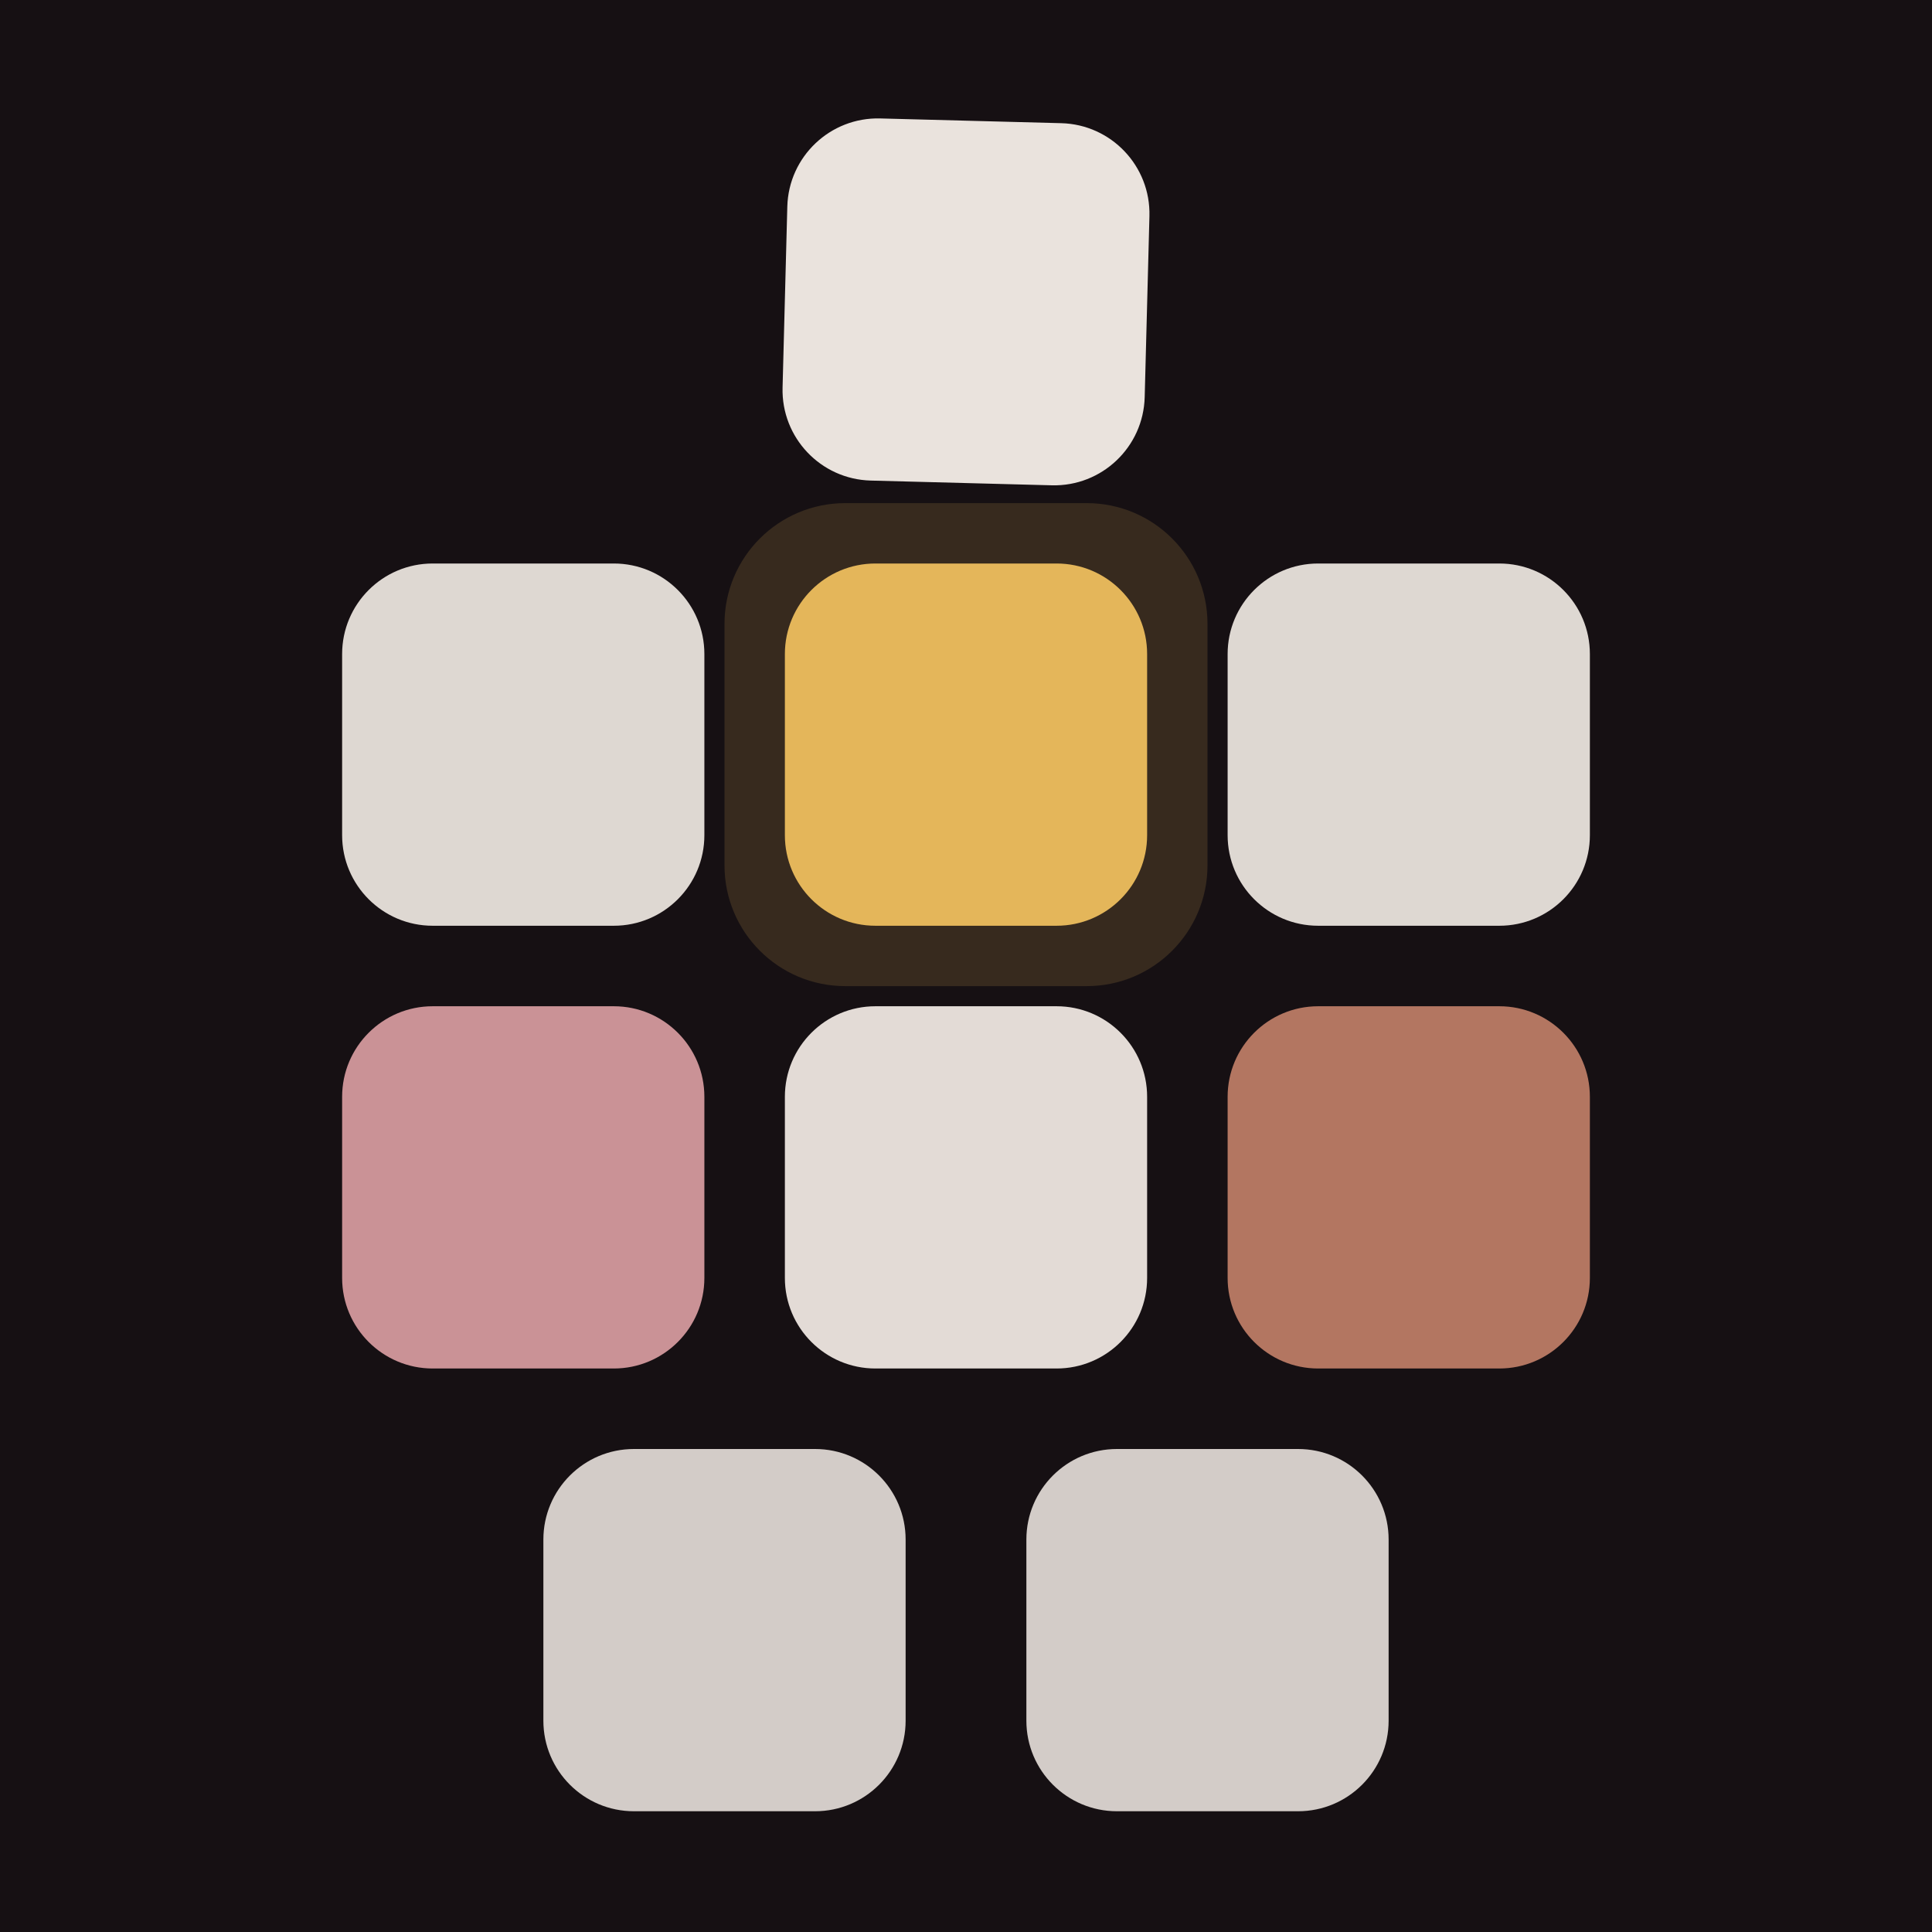
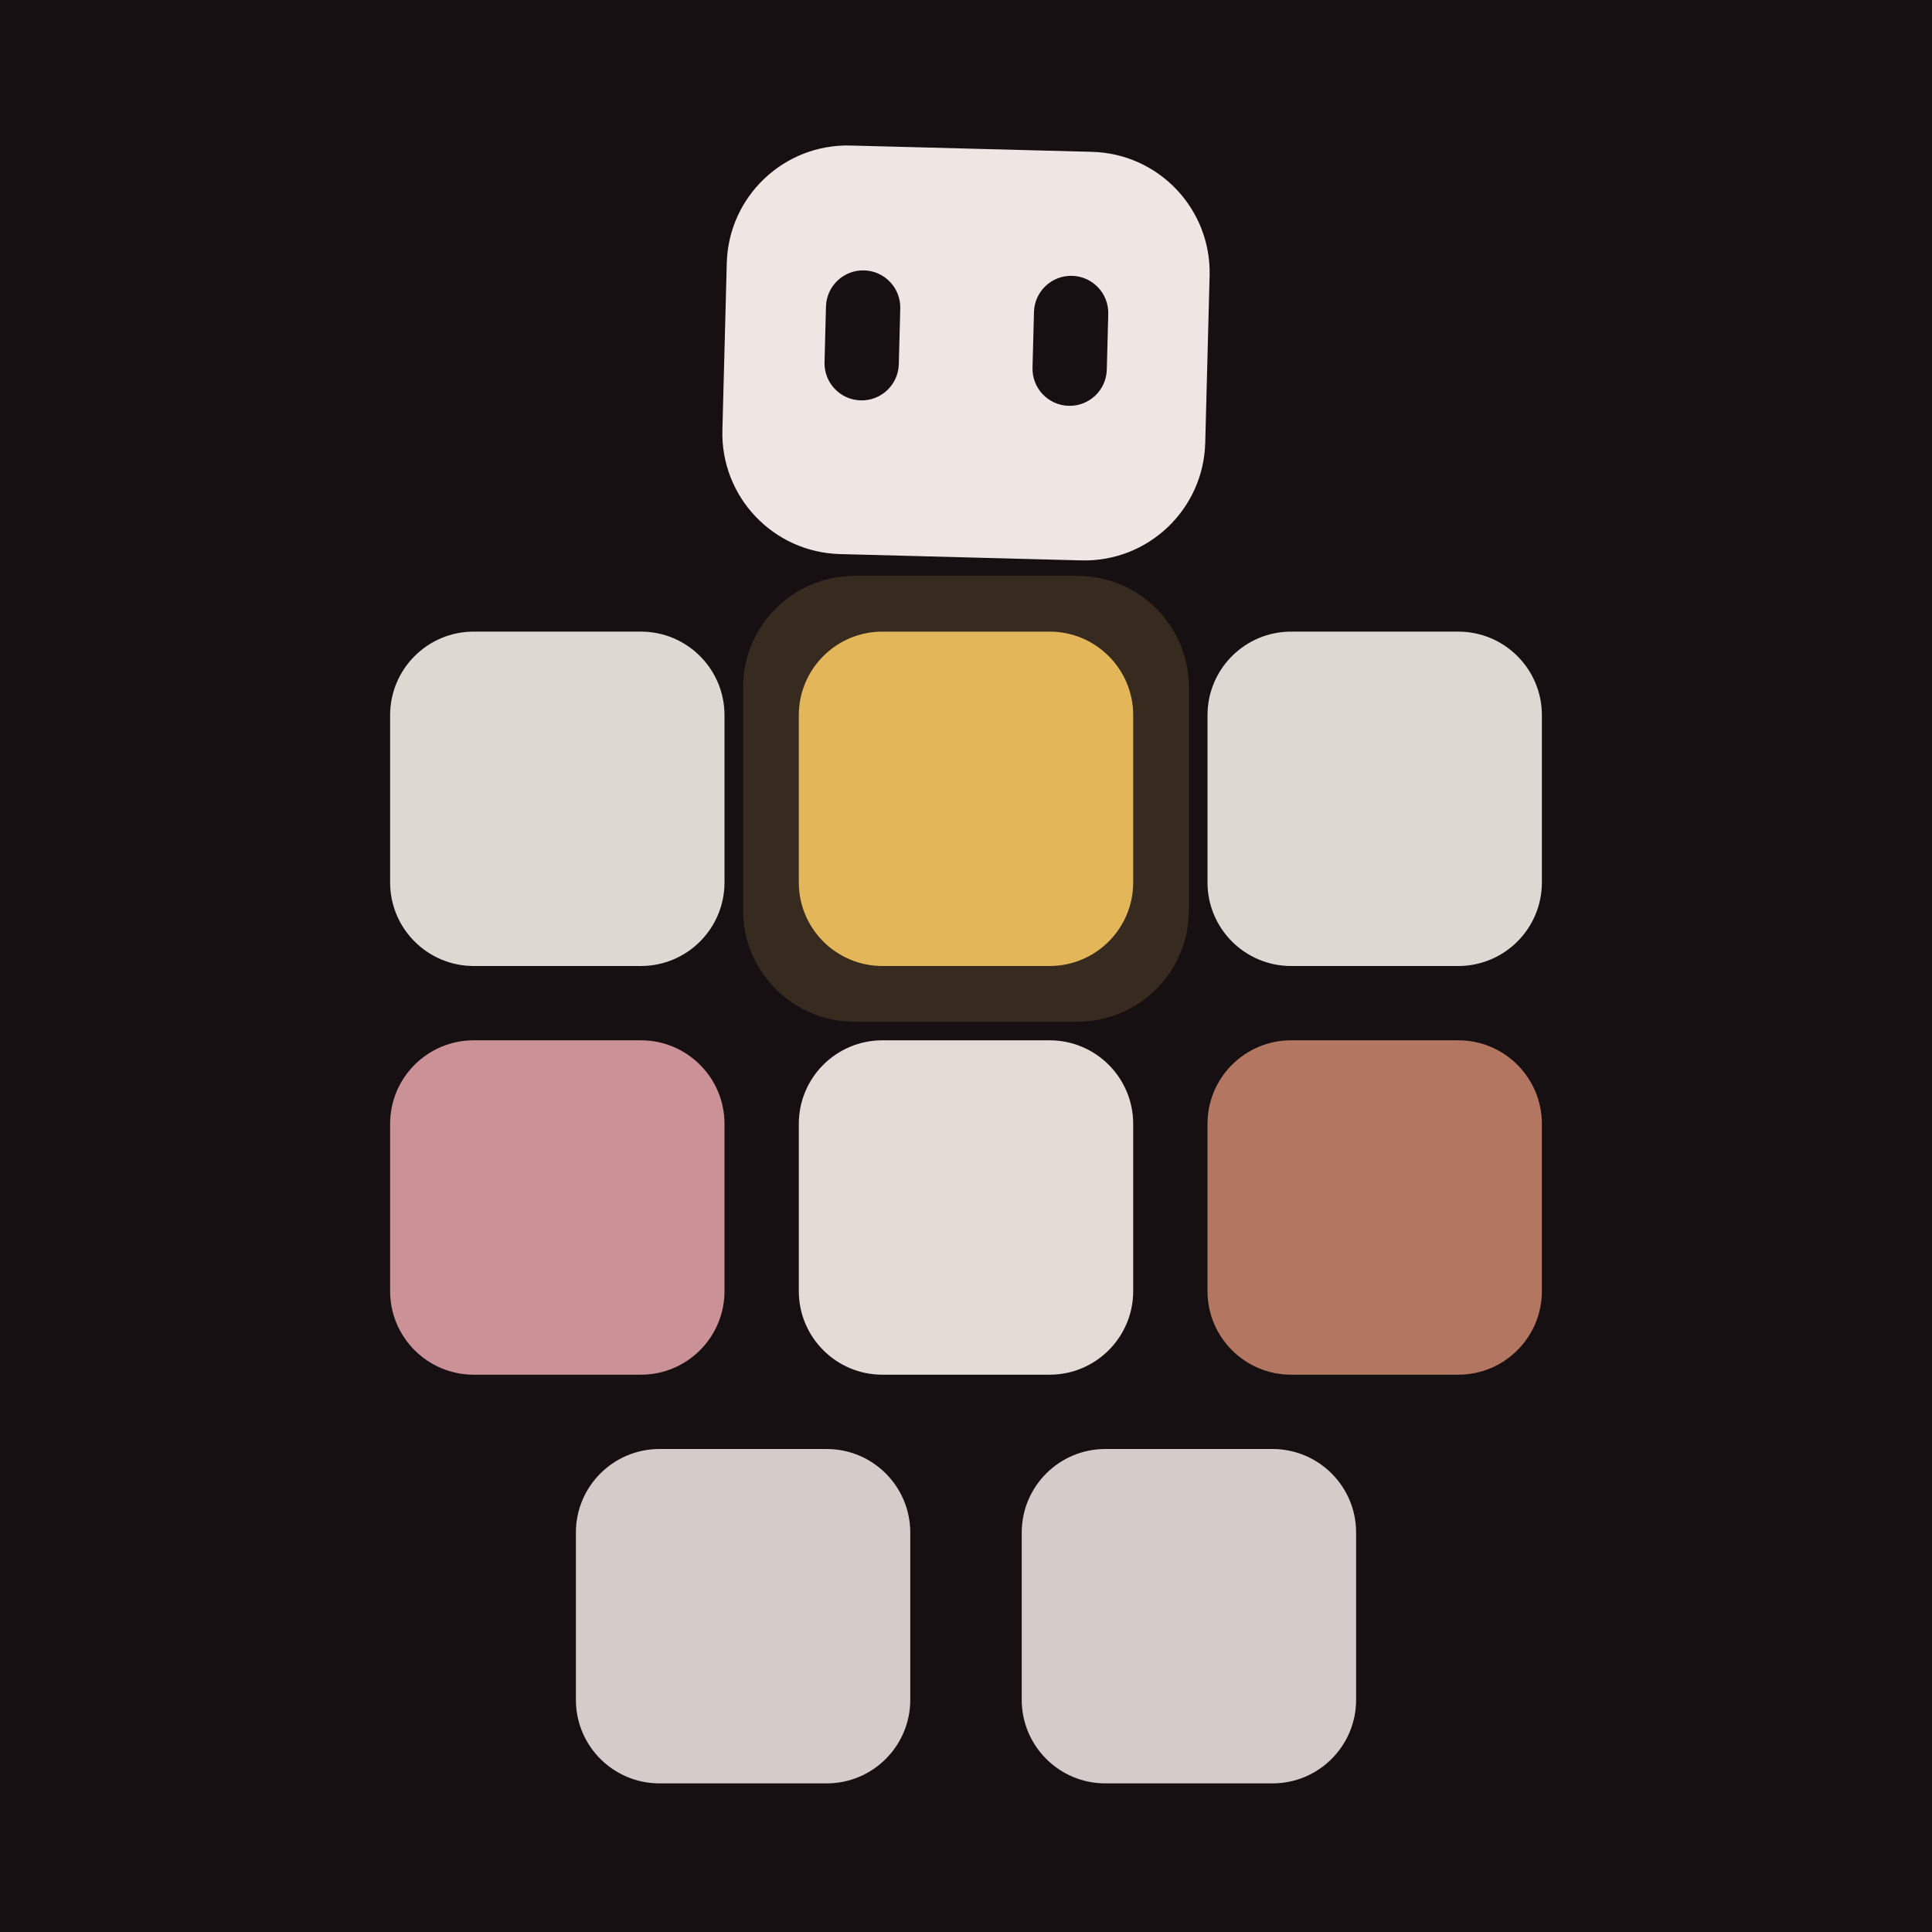
- <svg xmlns="http://www.w3.org/2000/svg" viewBox="0 0 96 96" width="96" height="96" role="img" aria-label="Tess, the Tessera mascot, at rest">
-   <rect width="96" height="96" fill="#161013" />
+ <svg xmlns="http://www.w3.org/2000/svg" viewBox="0 0 104 104" width="104" height="104" role="img" aria-label="Tess, the Tessera mascot, at rest">
+   <rect width="104" height="104" fill="#161013" />
  <g>
-     <rect x="-9" y="-9" width="18" height="18" rx="4.5" fill="#F4EDE7" opacity="0.95" transform="translate(48 15) rotate(1.5) scale(1)" />
-     <rect x="-9" y="-9" width="18" height="18" rx="4.5" fill="#F4EDE7" opacity="0.9" transform="translate(26 37) rotate(0) scale(1)" />
-     <rect x="-12" y="-12" width="24" height="24" rx="6" fill="#E4B65A" opacity="0.16" transform="translate(48 37) rotate(0) scale(1)" />
-     <rect x="-9" y="-9" width="18" height="18" rx="4.5" fill="#E4B65A" opacity="1" transform="translate(48 37) rotate(0) scale(1)" />
-     <rect x="-9" y="-9" width="18" height="18" rx="4.5" fill="#F4EDE7" opacity="0.9" transform="translate(70 37) rotate(0) scale(1)" />
-     <rect x="-9" y="-9" width="18" height="18" rx="4.5" fill="#E2A3A8" opacity="0.88" transform="translate(26 59) rotate(0) scale(1)" />
-     <rect x="-9" y="-9" width="18" height="18" rx="4.5" fill="#F4EDE7" opacity="0.92" transform="translate(48 59) rotate(0) scale(1)" />
-     <rect x="-9" y="-9" width="18" height="18" rx="4.5" fill="#C8836C" opacity="0.88" transform="translate(70 59) rotate(0) scale(1)" />
-     <rect x="-9" y="-9" width="18" height="18" rx="4.5" fill="#F4EDE7" opacity="0.85" transform="translate(36 81) rotate(0) scale(1)" />
-     <rect x="-9" y="-9" width="18" height="18" rx="4.5" fill="#F4EDE7" opacity="0.85" transform="translate(60 81) rotate(0) scale(1)" />
+     <g transform="translate(52 19) rotate(1.5) scale(1)">
+       <rect x="-13" y="-11" width="26" height="22" rx="6.5" fill="#F4EDE7" opacity="0.97" />
+       <g transform="translate(-5.6 -0.8) scale(1 1)">
+         <rect x="-2" y="-3.5" width="4" height="7" rx="2" fill="#161013" />
+       </g>
+       <g transform="translate(5.6 -0.8) scale(1 1)">
+         <rect x="-2" y="-3.5" width="4" height="7" rx="2" fill="#161013" />
+       </g>
+     </g>
+     <g transform="translate(30 43) rotate(0) scale(1)">
+       <rect x="-9" y="-9" width="18" height="18" rx="4.5" fill="#F4EDE7" opacity="0.9" />
+     </g>
+     <g transform="translate(52 43) rotate(0) scale(1)">
+       <rect x="-12" y="-12" width="24" height="24" rx="6" fill="#E4B65A" opacity="0.16" />
+       <rect x="-9" y="-9" width="18" height="18" rx="4.5" fill="#E4B65A" opacity="1" />
+     </g>
+     <g transform="translate(74 43) rotate(0) scale(1)">
+       <rect x="-9" y="-9" width="18" height="18" rx="4.5" fill="#F4EDE7" opacity="0.9" />
+     </g>
+     <g transform="translate(30 65) rotate(0) scale(1)">
+       <rect x="-9" y="-9" width="18" height="18" rx="4.5" fill="#E2A3A8" opacity="0.88" />
+     </g>
+     <g transform="translate(52 65) rotate(0) scale(1)">
+       <rect x="-9" y="-9" width="18" height="18" rx="4.5" fill="#F4EDE7" opacity="0.92" />
+     </g>
+     <g transform="translate(74 65) rotate(0) scale(1)">
+       <rect x="-9" y="-9" width="18" height="18" rx="4.5" fill="#C8836C" opacity="0.88" />
+     </g>
+     <g transform="translate(40 87) rotate(0) scale(1)">
+       <rect x="-9" y="-9" width="18" height="18" rx="4.5" fill="#F4EDE7" opacity="0.85" />
+     </g>
+     <g transform="translate(64 87) rotate(0) scale(1)">
+       <rect x="-9" y="-9" width="18" height="18" rx="4.5" fill="#F4EDE7" opacity="0.85" />
+     </g>
  </g>
</svg>
